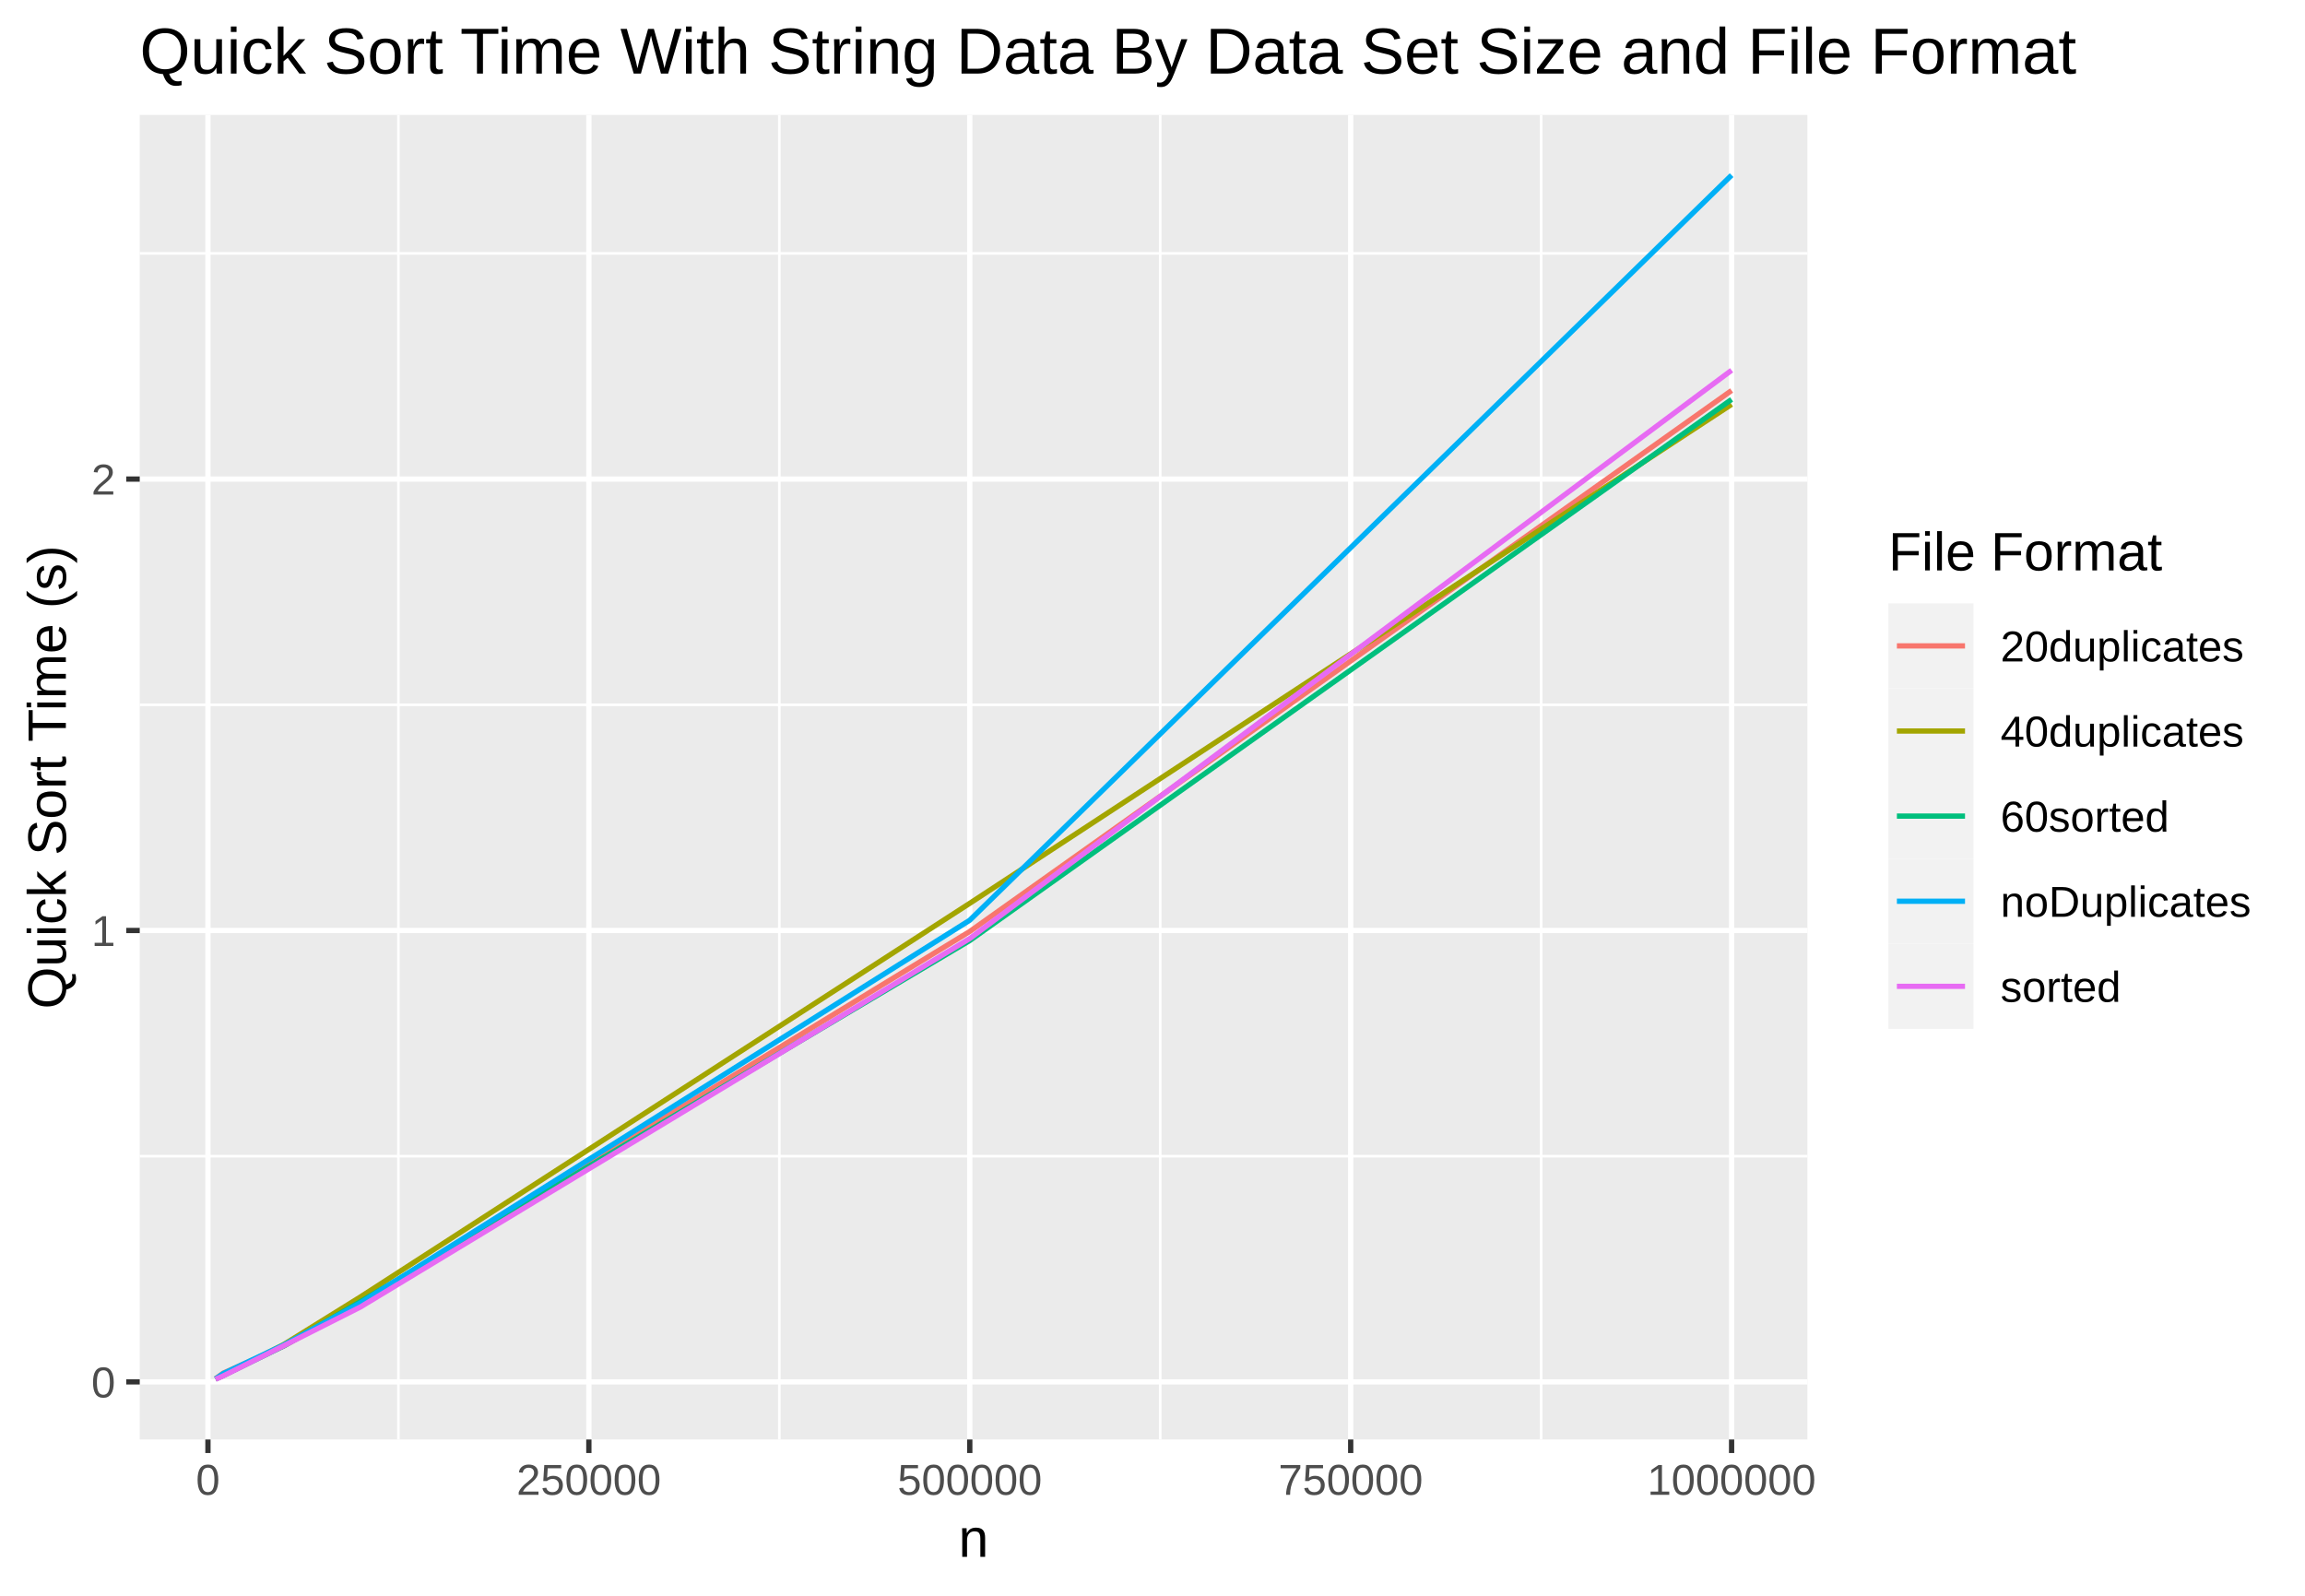
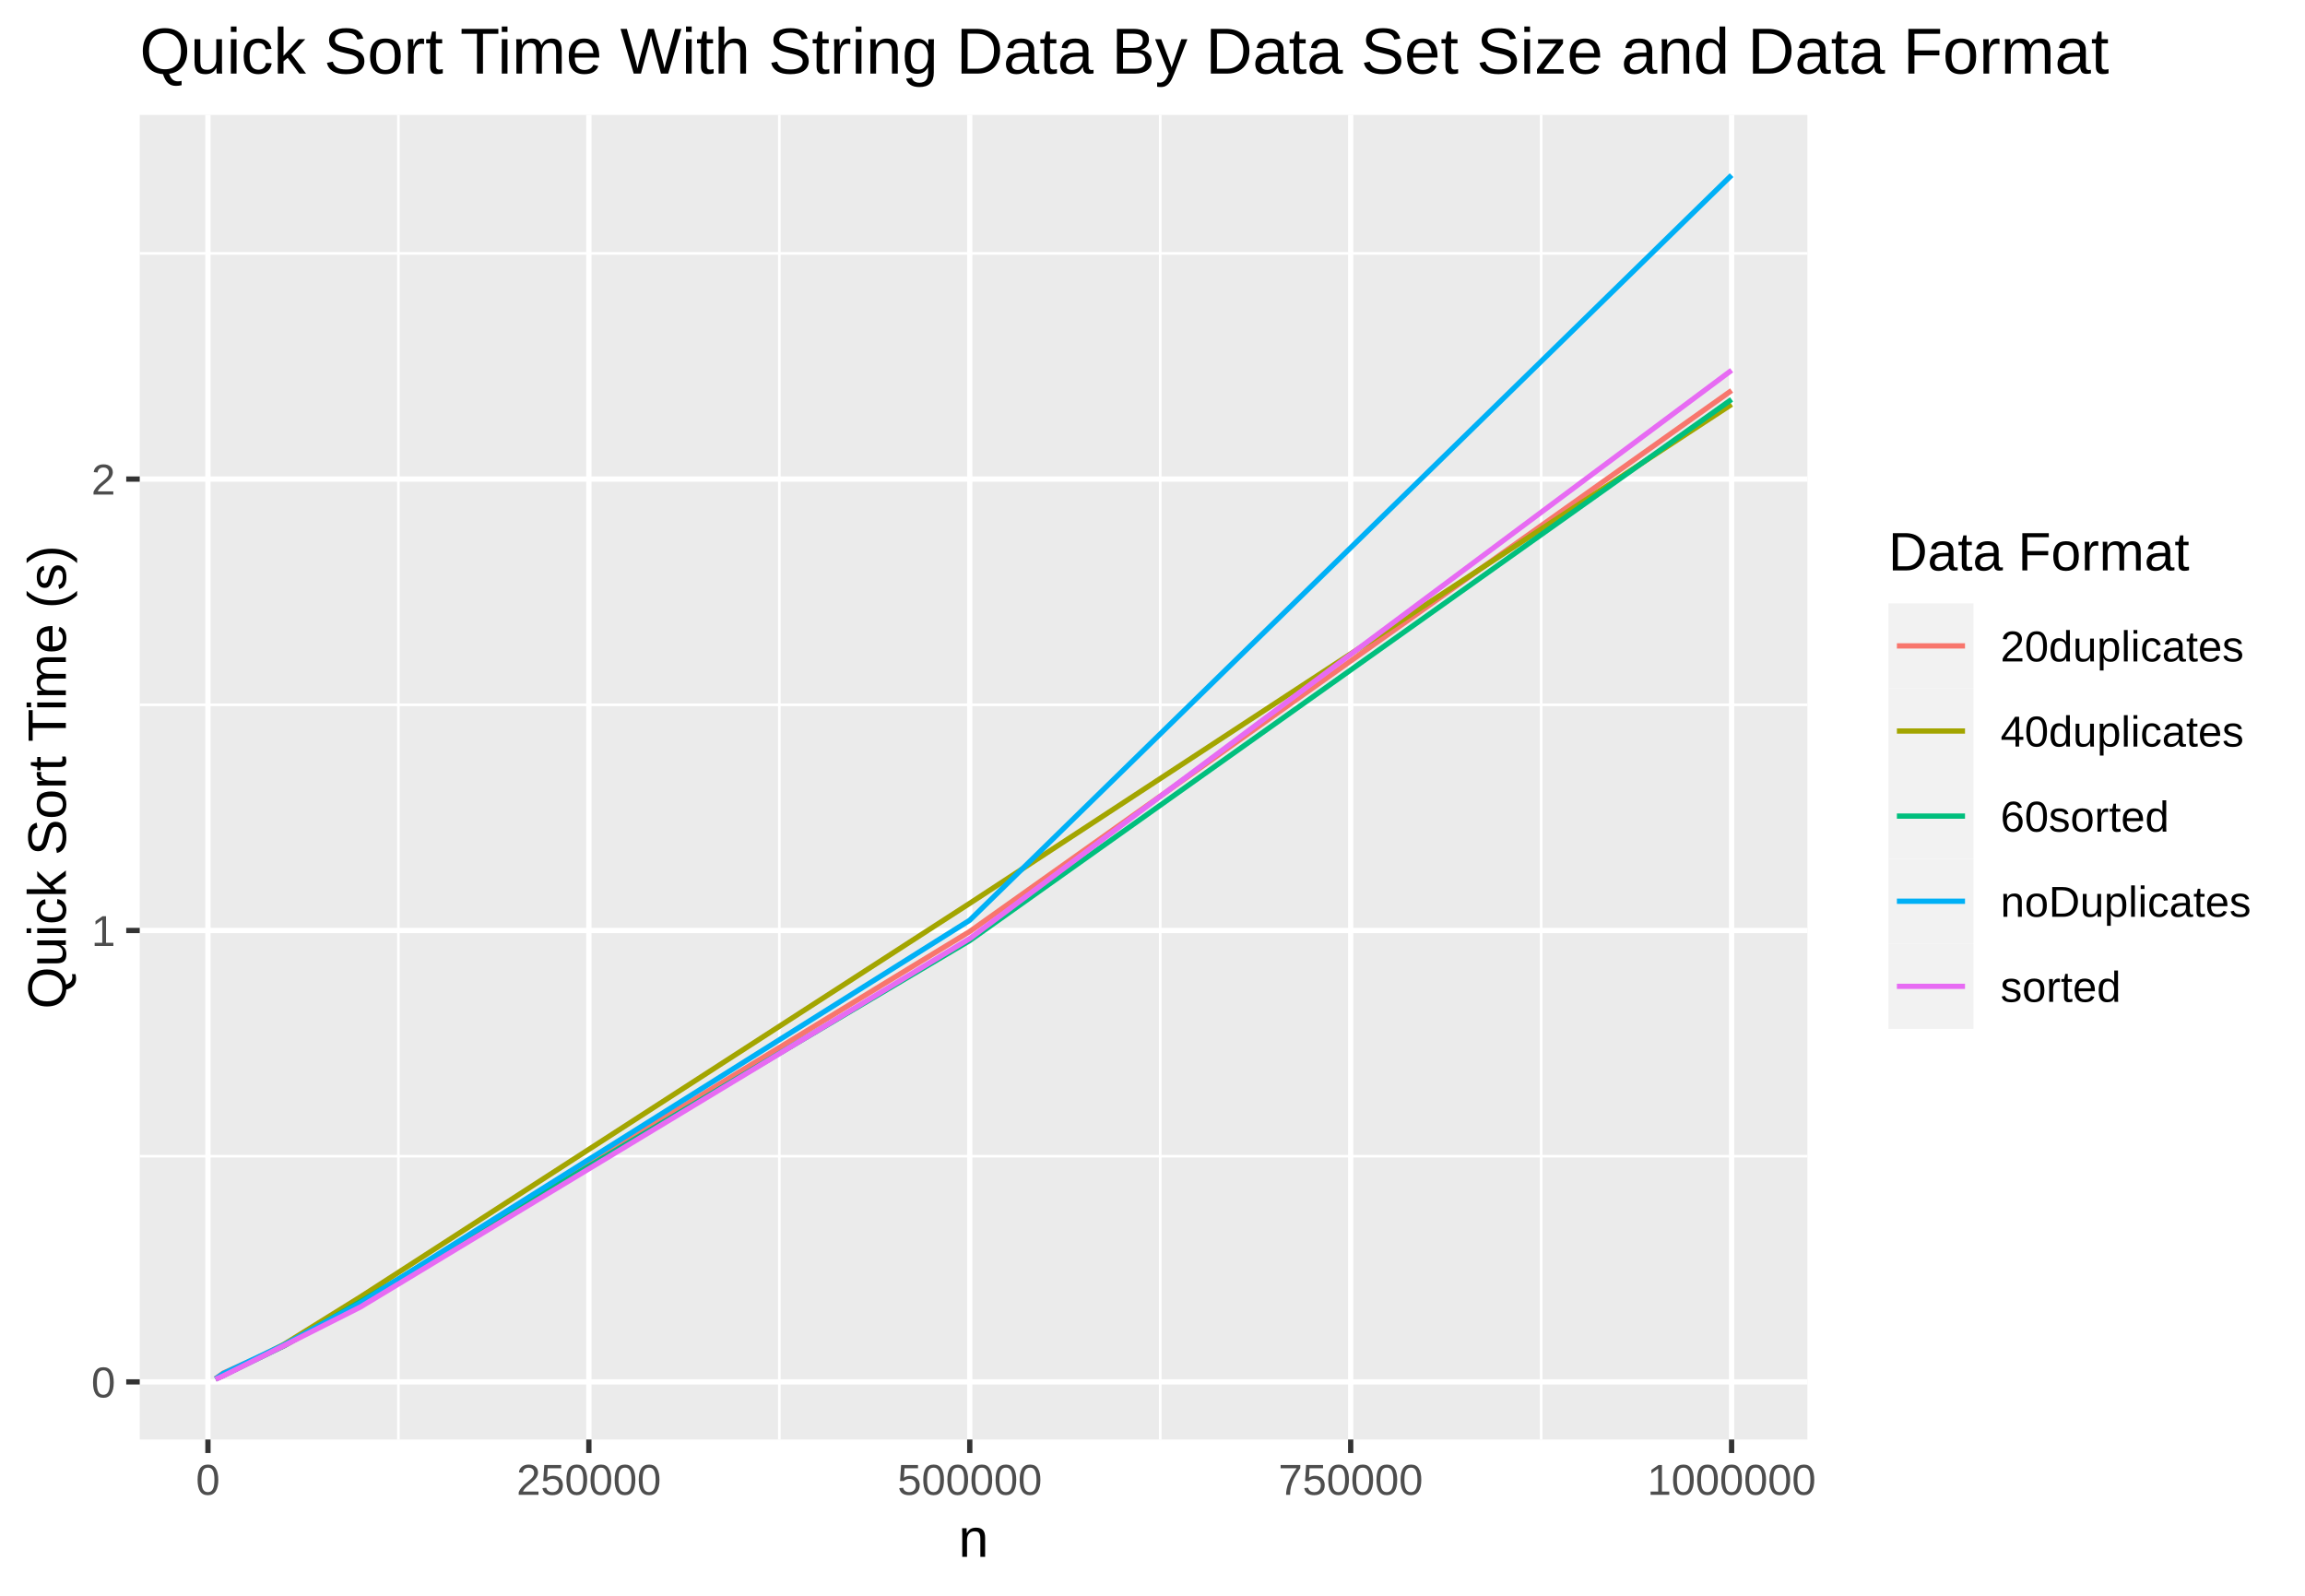
<svg xmlns="http://www.w3.org/2000/svg" class="svglite" width="468.00pt" height="324.00pt" viewBox="0 0 468.00 324.00">
  <defs>
    <style type="text/css">
    .svglite line, .svglite polyline, .svglite polygon, .svglite path, .svglite rect, .svglite circle {
      fill: none;
      stroke: #000000;
      stroke-linecap: round;
      stroke-linejoin: round;
      stroke-miterlimit: 10.00;
    }
    .svglite text {
      white-space: pre;
    }
  </style>
  </defs>
  <rect width="100%" height="100%" style="stroke: none; fill: #FFFFFF;" />
  <defs>
    <clipPath id="cpMC4wMHw0NjguMDB8MC4wMHwzMjQuMDA=">
      <rect x="0.00" y="0.00" width="468.00" height="324.00" />
    </clipPath>
  </defs>
  <g clip-path="url(#cpMC4wMHw0NjguMDB8MC4wMHwzMjQuMDA=)">
    <rect x="0.00" y="0.00" width="468.00" height="324.00" style="stroke-width: 1.07; stroke: #FFFFFF; fill: #FFFFFF;" />
  </g>
  <defs>
    <clipPath id="cpMjguMzd8MzY2Ljk4fDIzLjM0fDI5Mi4yNw==">
      <rect x="28.37" y="23.34" width="338.60" height="268.93" />
    </clipPath>
  </defs>
  <g clip-path="url(#cpMjguMzd8MzY2Ljk4fDIzLjM0fDI5Mi4yNw==)">
    <rect x="28.37" y="23.34" width="338.60" height="268.93" style="stroke-width: 1.07; stroke: none; fill: #EBEBEB;" />
    <polyline points="28.37,234.75 366.98,234.75 " style="stroke-width: 0.53; stroke: #FFFFFF; stroke-linecap: butt;" />
    <polyline points="28.37,143.10 366.98,143.10 " style="stroke-width: 0.53; stroke: #FFFFFF; stroke-linecap: butt;" />
    <polyline points="28.37,51.44 366.98,51.44 " style="stroke-width: 0.53; stroke: #FFFFFF; stroke-linecap: butt;" />
    <polyline points="80.89,292.27 80.89,23.34 " style="stroke-width: 0.53; stroke: #FFFFFF; stroke-linecap: butt;" />
    <polyline points="158.23,292.27 158.23,23.34 " style="stroke-width: 0.53; stroke: #FFFFFF; stroke-linecap: butt;" />
    <polyline points="235.57,292.27 235.57,23.34 " style="stroke-width: 0.53; stroke: #FFFFFF; stroke-linecap: butt;" />
    <polyline points="312.91,292.27 312.91,23.34 " style="stroke-width: 0.53; stroke: #FFFFFF; stroke-linecap: butt;" />
    <polyline points="28.37,280.57 366.98,280.57 " style="stroke-width: 1.07; stroke: #FFFFFF; stroke-linecap: butt;" />
    <polyline points="28.37,188.92 366.98,188.92 " style="stroke-width: 1.07; stroke: #FFFFFF; stroke-linecap: butt;" />
    <polyline points="28.37,97.27 366.98,97.27 " style="stroke-width: 1.07; stroke: #FFFFFF; stroke-linecap: butt;" />
    <polyline points="42.22,292.27 42.22,23.34 " style="stroke-width: 1.07; stroke: #FFFFFF; stroke-linecap: butt;" />
    <polyline points="119.56,292.27 119.56,23.34 " style="stroke-width: 1.07; stroke: #FFFFFF; stroke-linecap: butt;" />
    <polyline points="196.90,292.27 196.90,23.34 " style="stroke-width: 1.07; stroke: #FFFFFF; stroke-linecap: butt;" />
    <polyline points="274.24,292.27 274.24,23.34 " style="stroke-width: 1.07; stroke: #FFFFFF; stroke-linecap: butt;" />
    <polyline points="351.58,292.27 351.58,23.34 " style="stroke-width: 1.07; stroke: #FFFFFF; stroke-linecap: butt;" />
    <polyline points="43.76,279.94 45.31,278.80 57.68,273.24 73.15,264.54 196.90,189.12 351.58,79.28 " style="stroke-width: 1.07; stroke: #F8766D; stroke-linecap: butt;" />
    <polyline points="43.76,279.95 45.31,279.29 57.68,272.94 73.15,263.34 196.90,183.40 351.58,82.10 " style="stroke-width: 1.07; stroke: #A3A500; stroke-linecap: butt;" />
    <polyline points="43.76,279.99 45.31,279.27 57.68,273.24 73.15,264.30 196.90,190.96 351.58,81.09 " style="stroke-width: 1.07; stroke: #00BF7D; stroke-linecap: butt;" />
    <polyline points="43.76,279.98 45.31,278.89 57.68,273.03 73.15,264.56 196.90,186.83 351.58,35.56 " style="stroke-width: 1.07; stroke: #00B0F6; stroke-linecap: butt;" />
    <polyline points="43.76,280.04 45.31,279.36 57.68,273.19 73.15,265.38 196.90,190.55 351.58,75.17 " style="stroke-width: 1.07; stroke: #E76BF3; stroke-linecap: butt;" />
  </g>
  <g clip-path="url(#cpMC4wMHw0NjguMDB8MC4wMHwzMjQuMDA=)">
    <text x="23.44" y="283.73" text-anchor="end" style="font-size: 8.80px;fill: #4D4D4D; font-family: &quot;Arial&quot;;" textLength="4.90px" lengthAdjust="spacingAndGlyphs">0</text>
    <text x="23.44" y="192.07" text-anchor="end" style="font-size: 8.80px;fill: #4D4D4D; font-family: &quot;Arial&quot;;" textLength="4.90px" lengthAdjust="spacingAndGlyphs">1</text>
    <text x="23.44" y="100.42" text-anchor="end" style="font-size: 8.80px;fill: #4D4D4D; font-family: &quot;Arial&quot;;" textLength="4.90px" lengthAdjust="spacingAndGlyphs">2</text>
    <polyline points="25.63,280.57 28.37,280.57 " style="stroke-width: 1.07; stroke: #333333; stroke-linecap: butt;" />
    <polyline points="25.63,188.92 28.37,188.92 " style="stroke-width: 1.07; stroke: #333333; stroke-linecap: butt;" />
    <polyline points="25.63,97.27 28.37,97.27 " style="stroke-width: 1.07; stroke: #333333; stroke-linecap: butt;" />
    <polyline points="42.22,295.01 42.22,292.27 " style="stroke-width: 1.07; stroke: #333333; stroke-linecap: butt;" />
    <polyline points="119.56,295.01 119.56,292.27 " style="stroke-width: 1.07; stroke: #333333; stroke-linecap: butt;" />
    <polyline points="196.90,295.01 196.90,292.27 " style="stroke-width: 1.07; stroke: #333333; stroke-linecap: butt;" />
    <polyline points="274.24,295.01 274.24,292.27 " style="stroke-width: 1.07; stroke: #333333; stroke-linecap: butt;" />
    <polyline points="351.58,295.01 351.58,292.27 " style="stroke-width: 1.07; stroke: #333333; stroke-linecap: butt;" />
    <text x="42.22" y="303.50" text-anchor="middle" style="font-size: 8.80px;fill: #4D4D4D; font-family: &quot;Arial&quot;;" textLength="4.90px" lengthAdjust="spacingAndGlyphs">0</text>
    <text x="119.56" y="303.50" text-anchor="middle" style="font-size: 8.80px;fill: #4D4D4D; font-family: &quot;Arial&quot;;" textLength="29.38px" lengthAdjust="spacingAndGlyphs">250000</text>
    <text x="196.90" y="303.50" text-anchor="middle" style="font-size: 8.80px;fill: #4D4D4D; font-family: &quot;Arial&quot;;" textLength="29.38px" lengthAdjust="spacingAndGlyphs">500000</text>
    <text x="274.24" y="303.50" text-anchor="middle" style="font-size: 8.80px;fill: #4D4D4D; font-family: &quot;Arial&quot;;" textLength="29.38px" lengthAdjust="spacingAndGlyphs">750000</text>
    <text x="351.58" y="303.50" text-anchor="middle" style="font-size: 8.80px;fill: #4D4D4D; font-family: &quot;Arial&quot;;" textLength="34.27px" lengthAdjust="spacingAndGlyphs">1000000</text>
    <text x="197.67" y="316.09" text-anchor="middle" style="font-size: 11.00px; font-family: &quot;Arial&quot;;" textLength="6.12px" lengthAdjust="spacingAndGlyphs">n</text>
    <text transform="translate(13.37,157.80) rotate(-90)" text-anchor="middle" style="font-size: 11.00px; font-family: &quot;Arial&quot;;" textLength="94.72px" lengthAdjust="spacingAndGlyphs">Quick Sort Time (s)</text>
    <rect x="377.93" y="101.22" width="84.59" height="113.16" style="stroke-width: 1.07; stroke: none; fill: #FFFFFF;" />
-     <text x="383.41" y="115.81" style="font-size: 11.00px; font-family: &quot;Arial&quot;;" textLength="55.61px" lengthAdjust="spacingAndGlyphs">File Format</text>
+     <text x="383.41" y="115.81" style="font-size: 11.00px; font-family: &quot;Arial&quot;;" textLength="61.13px" lengthAdjust="spacingAndGlyphs">Data Format</text>
    <rect x="383.41" y="122.50" width="17.28" height="17.28" style="stroke-width: 1.07; stroke: none; fill: #F2F2F2;" />
    <line x1="385.14" y1="131.14" x2="398.97" y2="131.14" style="stroke-width: 1.07; stroke: #F8766D; stroke-linecap: butt;" />
    <rect x="383.41" y="139.78" width="17.28" height="17.28" style="stroke-width: 1.07; stroke: none; fill: #F2F2F2;" />
    <line x1="385.14" y1="148.42" x2="398.97" y2="148.42" style="stroke-width: 1.07; stroke: #A3A500; stroke-linecap: butt;" />
    <rect x="383.41" y="157.06" width="17.28" height="17.28" style="stroke-width: 1.07; stroke: none; fill: #F2F2F2;" />
    <line x1="385.14" y1="165.70" x2="398.97" y2="165.70" style="stroke-width: 1.07; stroke: #00BF7D; stroke-linecap: butt;" />
    <rect x="383.41" y="174.34" width="17.28" height="17.28" style="stroke-width: 1.07; stroke: none; fill: #F2F2F2;" />
    <line x1="385.14" y1="182.98" x2="398.97" y2="182.98" style="stroke-width: 1.07; stroke: #00B0F6; stroke-linecap: butt;" />
    <rect x="383.41" y="191.62" width="17.28" height="17.28" style="stroke-width: 1.07; stroke: none; fill: #F2F2F2;" />
    <line x1="385.14" y1="200.26" x2="398.97" y2="200.26" style="stroke-width: 1.07; stroke: #E76BF3; stroke-linecap: butt;" />
    <text x="406.17" y="134.30" style="font-size: 8.80px; font-family: &quot;Arial&quot;;" textLength="49.41px" lengthAdjust="spacingAndGlyphs">20duplicates</text>
    <text x="406.17" y="151.58" style="font-size: 8.80px; font-family: &quot;Arial&quot;;" textLength="49.41px" lengthAdjust="spacingAndGlyphs">40duplicates</text>
    <text x="406.17" y="168.86" style="font-size: 8.80px; font-family: &quot;Arial&quot;;" textLength="34.25px" lengthAdjust="spacingAndGlyphs">60sorted</text>
    <text x="406.17" y="186.14" style="font-size: 8.80px; font-family: &quot;Arial&quot;;" textLength="50.87px" lengthAdjust="spacingAndGlyphs">noDuplicates</text>
    <text x="406.17" y="203.42" style="font-size: 8.80px; font-family: &quot;Arial&quot;;" textLength="24.46px" lengthAdjust="spacingAndGlyphs">sorted</text>
-     <text x="28.37" y="14.94" style="font-size: 13.20px; font-family: &quot;Arial&quot;;" textLength="393.66px" lengthAdjust="spacingAndGlyphs">Quick Sort Time With String Data By Data Set Size and File Format</text>
+     <text x="28.37" y="14.94" style="font-size: 13.20px; font-family: &quot;Arial&quot;;" textLength="400.27px" lengthAdjust="spacingAndGlyphs">Quick Sort Time With String Data By Data Set Size and Data Format</text>
  </g>
</svg>
